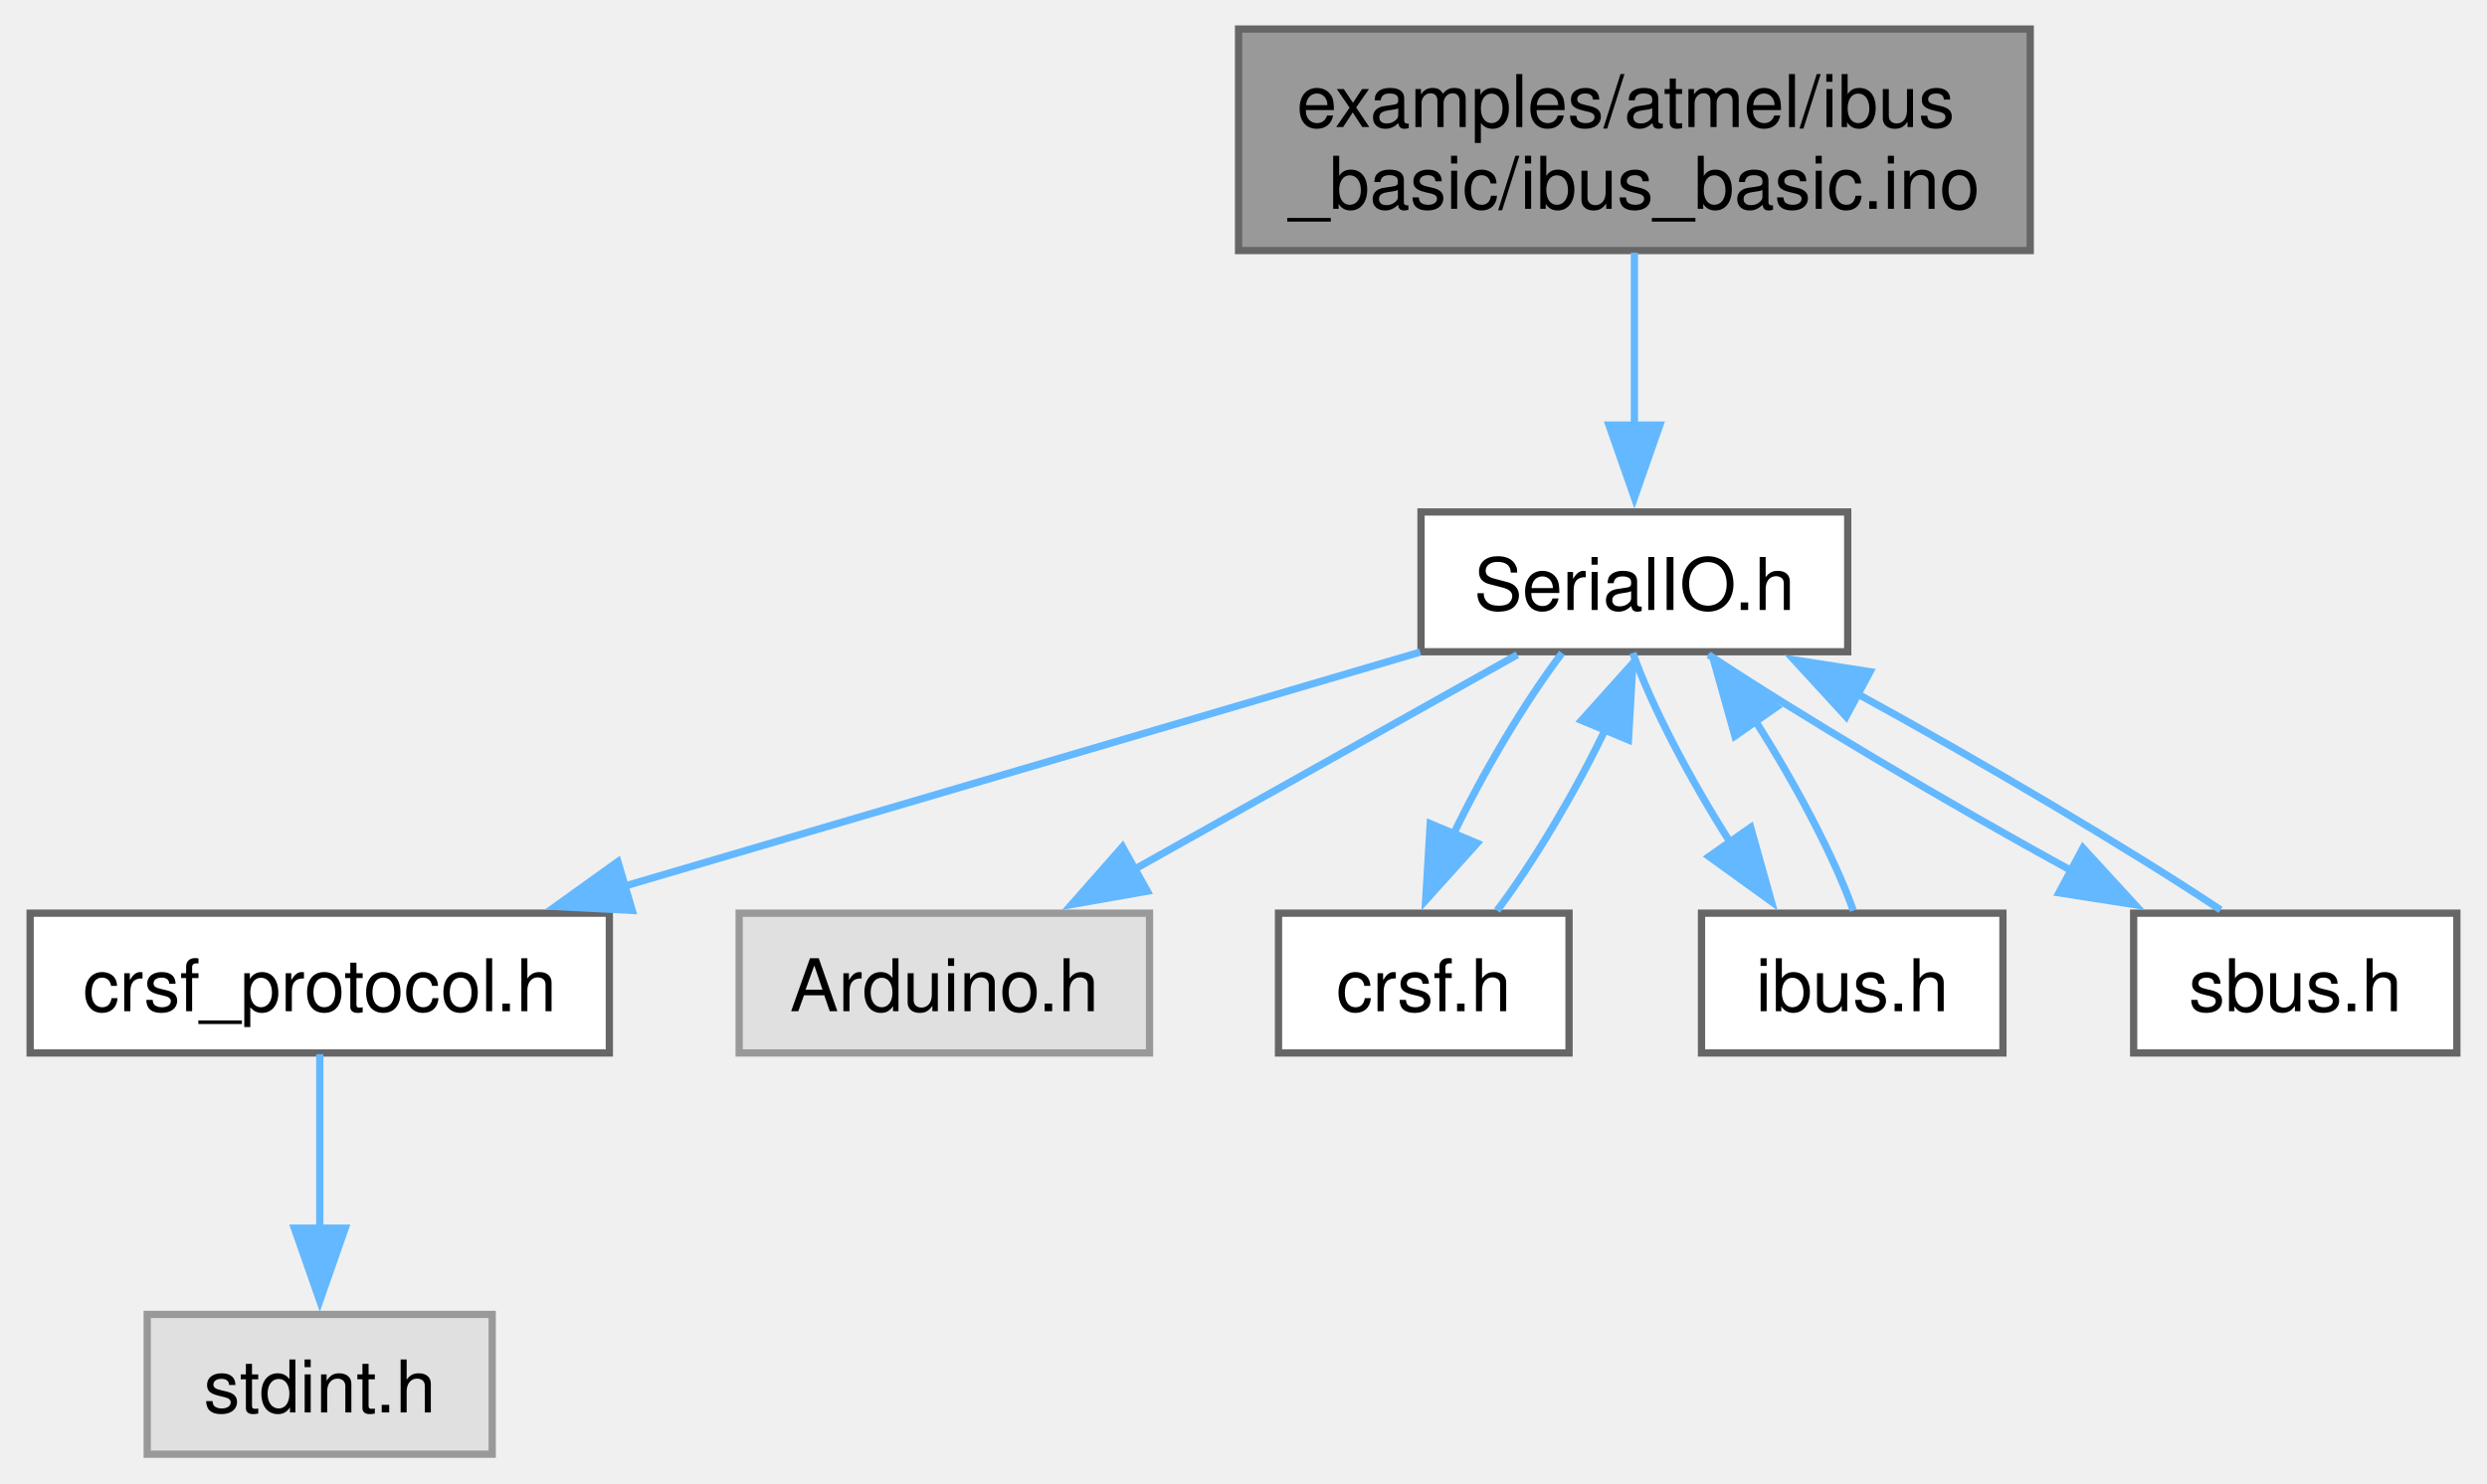
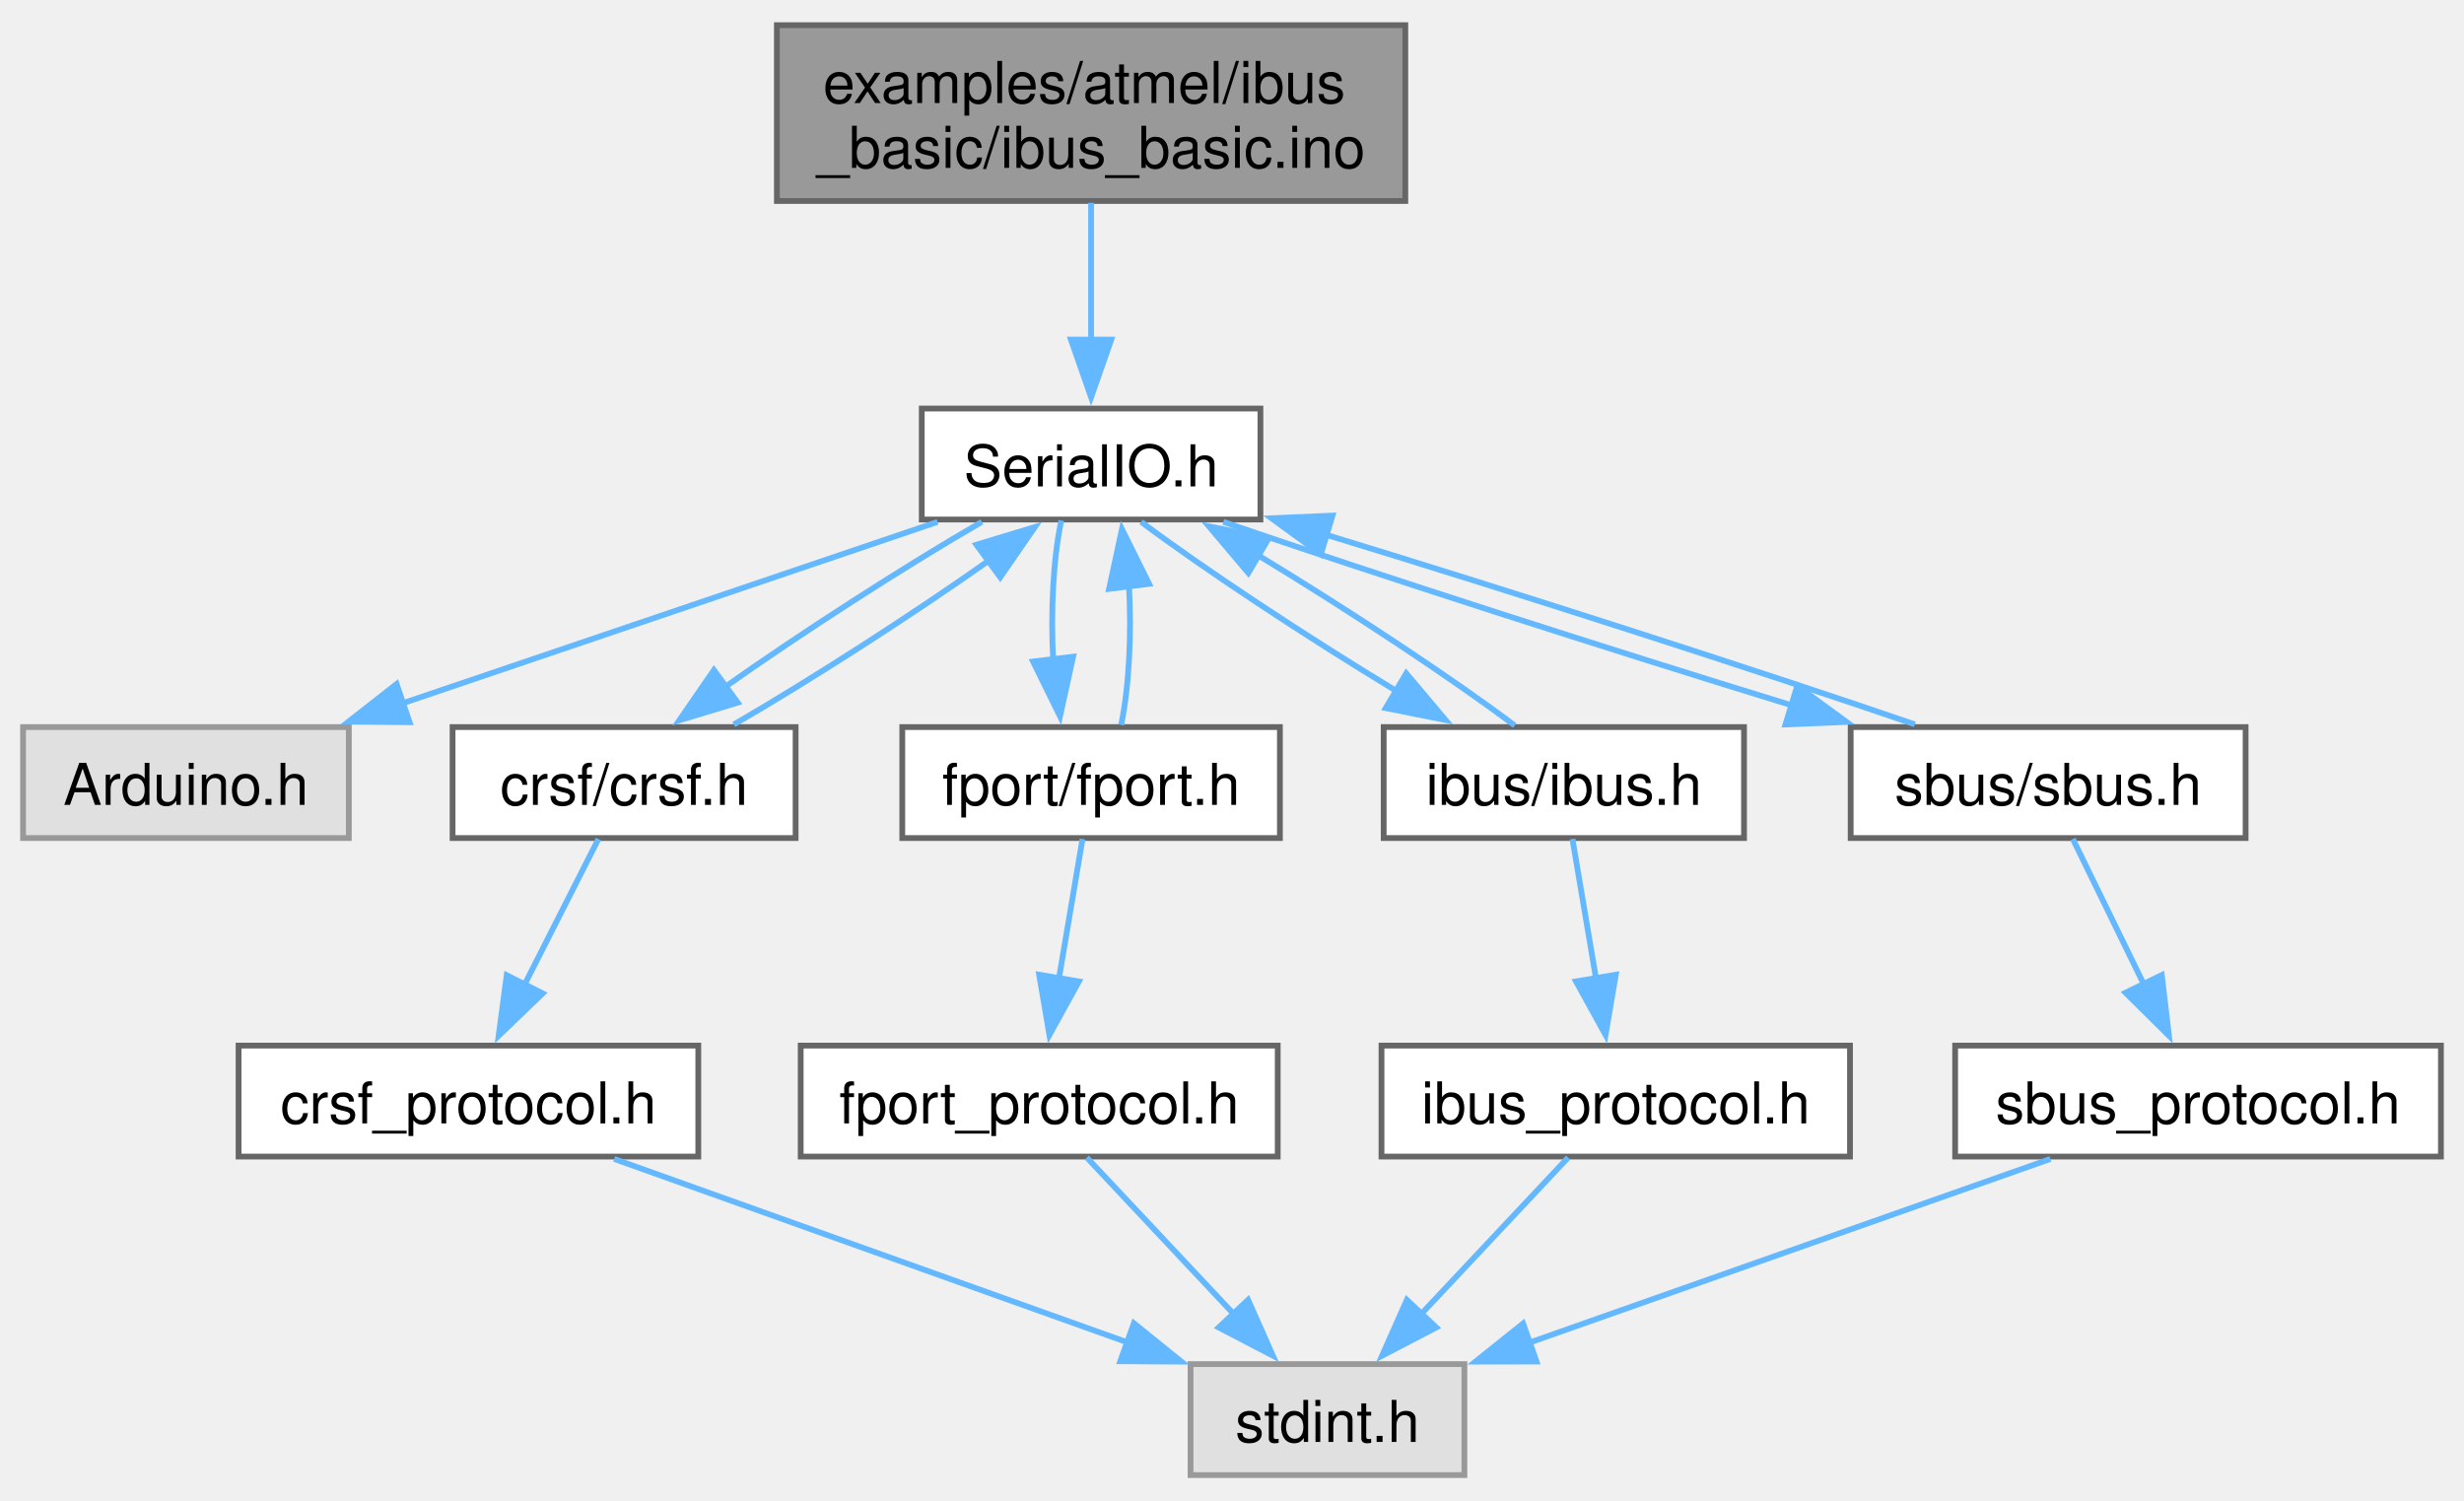
- <svg xmlns="http://www.w3.org/2000/svg" xmlns:xlink="http://www.w3.org/1999/xlink" width="342pt" height="204pt" viewBox="0.00 0.00 342.12 204.25">
-   <g id="graph0" class="graph" transform="scale(1 1) rotate(0) translate(4 200.25)">
+ <svg xmlns="http://www.w3.org/2000/svg" xmlns:xlink="http://www.w3.org/1999/xlink" width="427pt" height="260pt" viewBox="0.00 0.00 427.38 259.50">
+   <g id="graph0" class="graph" transform="scale(1 1) rotate(0) translate(4 255.5)">
    <g id="Node000001" class="node">
      <g id="a_Node000001">
        <a xlink:title=" ">
-           <polygon fill="#999999" stroke="#666666" points="275.38,-196.25 166.38,-196.25 166.38,-165.75 275.38,-165.75 275.38,-196.25" />
-           <text text-anchor="start" x="174.38" y="-182.75" font-family="Helvetica,sans-Serif" font-size="10.00">examples/atmel/ibus</text>
-           <text text-anchor="middle" x="220.88" y="-171.5" font-family="Helvetica,sans-Serif" font-size="10.00">_basic/ibus_basic.ino</text>
+           <polygon fill="#999999" stroke="#666666" points="239.75,-251.5 130.75,-251.5 130.75,-221 239.75,-221 239.75,-251.5" />
+           <text text-anchor="start" x="138.75" y="-238" font-family="Helvetica,sans-Serif" font-size="10.00">examples/atmel/ibus</text>
+           <text text-anchor="middle" x="185.25" y="-226.75" font-family="Helvetica,sans-Serif" font-size="10.00">_basic/ibus_basic.ino</text>
        </a>
      </g>
    </g>
    <g id="Node000002" class="node">
      <g id="a_Node000002">
        <a xlink:href="SerialIO_8h.html" target="_top" xlink:title="Header file for serial input/output (IO) functionality.">
-           <polygon fill="white" stroke="#666666" points="250.25,-129.75 191.5,-129.75 191.5,-110.5 250.25,-110.5 250.25,-129.75" />
-           <text text-anchor="middle" x="220.88" y="-116.25" font-family="Helvetica,sans-Serif" font-size="10.00">SerialIO.h</text>
+           <polygon fill="white" stroke="#666666" points="214.62,-185 155.88,-185 155.88,-165.75 214.62,-165.75 214.62,-185" />
+           <text text-anchor="middle" x="185.25" y="-171.5" font-family="Helvetica,sans-Serif" font-size="10.00">SerialIO.h</text>
        </a>
      </g>
    </g>
    <g id="edge1_Node000001_Node000002" class="edge">
      <g id="a_edge1_Node000001_Node000002">
        <a xlink:title=" ">
-           <path fill="none" stroke="#63b8ff" d="M220.88,-165.45C220.88,-158.21 220.88,-149.34 220.88,-141.44" />
-           <polygon fill="#63b8ff" stroke="#63b8ff" points="224.38,-141.71 220.88,-131.71 217.38,-141.71 224.38,-141.71" />
+           <path fill="none" stroke="#63b8ff" d="M185.25,-220.7C185.25,-213.46 185.25,-204.59 185.25,-196.69" />
+           <polygon fill="#63b8ff" stroke="#63b8ff" points="188.75,-196.96 185.25,-186.96 181.75,-196.96 188.75,-196.96" />
        </a>
      </g>
    </g>
    <g id="Node000003" class="node">
      <g id="a_Node000003">
-         <a xlink:href="crsf__protocol_8h.html" target="_top" xlink:title="Header file for the CRSF protocol implementation.">
-           <polygon fill="white" stroke="#666666" points="79.75,-74.5 0,-74.5 0,-55.25 79.75,-55.25 79.75,-74.5" />
-           <text text-anchor="middle" x="39.88" y="-61" font-family="Helvetica,sans-Serif" font-size="10.00">crsf_protocol.h</text>
+         <a xlink:title=" ">
+           <polygon fill="#e0e0e0" stroke="#999999" points="56.5,-129.75 0,-129.75 0,-110.5 56.5,-110.5 56.5,-129.75" />
+           <text text-anchor="middle" x="28.25" y="-116.25" font-family="Helvetica,sans-Serif" font-size="10.00">Arduino.h</text>
        </a>
      </g>
    </g>
    <g id="edge2_Node000002_Node000003" class="edge">
      <g id="a_edge2_Node000002_Node000003">
        <a xlink:title=" ">
-           <path fill="none" stroke="#63b8ff" d="M191.39,-110.45C161.6,-101.69 115.3,-88.07 81.72,-78.19" />
-           <polygon fill="#63b8ff" stroke="#63b8ff" points="82.9,-74.88 72.31,-75.42 80.92,-81.6 82.9,-74.88" />
+           <path fill="none" stroke="#63b8ff" d="M158.62,-165.34C133.13,-156.7 94.44,-143.57 65.82,-133.87" />
+           <polygon fill="#63b8ff" stroke="#63b8ff" points="67.04,-130.59 56.45,-130.69 64.79,-137.22 67.04,-130.59" />
+         </a>
+       </g>
+     </g>
+     <g id="Node000004" class="node">
+       <g id="a_Node000004">
+         <a xlink:href="crsf_8h.html" target="_top" xlink:title="Header file for the CRSF protocol implementation.">
+           <polygon fill="white" stroke="#666666" points="134,-129.75 74.5,-129.75 74.5,-110.5 134,-110.5 134,-129.75" />
+           <text text-anchor="middle" x="104.25" y="-116.25" font-family="Helvetica,sans-Serif" font-size="10.00">crsf/crsf.h</text>
+         </a>
+       </g>
+     </g>
+     <g id="edge3_Node000002_Node000004" class="edge">
+       <g id="a_edge3_Node000002_Node000004">
+         <a xlink:title=" ">
+           <path fill="none" stroke="#63b8ff" d="M166.29,-165.34C152.71,-157.49 134.83,-145.95 121.63,-136.62" />
+           <polygon fill="#63b8ff" stroke="#63b8ff" points="123.96,-133.99 113.82,-130.92 119.83,-139.64 123.96,-133.99" />
+         </a>
+       </g>
+     </g>
+     <g id="Node000007" class="node">
+       <g id="a_Node000007">
+         <a xlink:href="fport_8h.html" target="_top" xlink:title="Header file for the FPort Protocol definations.">
+           <polygon fill="white" stroke="#666666" points="218,-129.75 152.5,-129.75 152.5,-110.5 218,-110.5 218,-129.75" />
+           <text text-anchor="middle" x="185.25" y="-116.25" font-family="Helvetica,sans-Serif" font-size="10.00">fport/fport.h</text>
+         </a>
+       </g>
+     </g>
+     <g id="edge7_Node000002_Node000007" class="edge">
+       <g id="a_edge7_Node000002_Node000007">
+         <a xlink:title=" ">
+           <path fill="none" stroke="#63b8ff" d="M180.08,-165.58C178.67,-158.99 178.21,-149.71 178.68,-141.32" />
+           <polygon fill="#63b8ff" stroke="#63b8ff" points="182.13,-141.96 179.86,-131.61 175.18,-141.12 182.13,-141.96" />
+         </a>
+       </g>
+     </g>
+     <g id="Node000009" class="node">
+       <g id="a_Node000009">
+         <a xlink:href="ibus_8h.html" target="_top" xlink:title="Header file for the Ibus protocol implementation.">
+           <polygon fill="white" stroke="#666666" points="298.5,-129.75 236,-129.75 236,-110.5 298.5,-110.5 298.5,-129.75" />
+           <text text-anchor="middle" x="267.25" y="-116.25" font-family="Helvetica,sans-Serif" font-size="10.00">ibus/ibus.h</text>
+         </a>
+       </g>
+     </g>
+     <g id="edge11_Node000002_Node000009" class="edge">
+       <g id="a_edge11_Node000002_Node000009">
+         <a xlink:title=" ">
+           <path fill="none" stroke="#63b8ff" d="M193.94,-165.34C204.64,-157.31 222.66,-145.41 238.25,-135.98" />
+           <polygon fill="#63b8ff" stroke="#63b8ff" points="239.91,-139.07 246.74,-130.97 236.35,-133.04 239.91,-139.07" />
+         </a>
+       </g>
+     </g>
+     <g id="Node000011" class="node">
+       <g id="a_Node000011">
+         <a xlink:href="sbus_8h.html" target="_top" xlink:title="Header file for the SBUS protocol implementation.">
+           <polygon fill="white" stroke="#666666" points="385.5,-129.75 317,-129.75 317,-110.5 385.5,-110.5 385.5,-129.75" />
+           <text text-anchor="middle" x="351.25" y="-116.25" font-family="Helvetica,sans-Serif" font-size="10.00">sbus/sbus.h</text>
+         </a>
+       </g>
+     </g>
+     <g id="edge15_Node000002_Node000011" class="edge">
+       <g id="a_edge15_Node000002_Node000011">
+         <a xlink:title=" ">
+           <path fill="none" stroke="#63b8ff" d="M208.19,-165.34C233.67,-156.58 275.12,-143.23 306.92,-133.48" />
+           <polygon fill="#63b8ff" stroke="#63b8ff" points="307.73,-136.9 316.28,-130.64 305.69,-130.2 307.73,-136.9" />
+         </a>
+       </g>
+     </g>
+     <g id="edge4_Node000004_Node000002" class="edge">
+       <g id="a_edge4_Node000004_Node000002">
+         <a xlink:title=" ">
+           <path fill="none" stroke="#63b8ff" d="M123.28,-130.2C136.8,-138.02 154.55,-149.47 167.71,-158.76" />
+           <polygon fill="#63b8ff" stroke="#63b8ff" points="165.36,-161.38 175.5,-164.45 169.49,-155.73 165.36,-161.38" />
        </a>
      </g>
    </g>
    <g id="Node000005" class="node">
      <g id="a_Node000005">
-         <a xlink:title=" ">
-           <polygon fill="#e0e0e0" stroke="#999999" points="154.12,-74.5 97.62,-74.5 97.62,-55.25 154.12,-55.25 154.12,-74.5" />
-           <text text-anchor="middle" x="125.88" y="-61" font-family="Helvetica,sans-Serif" font-size="10.00">Arduino.h</text>
-         </a>
-       </g>
-     </g>
-     <g id="edge4_Node000002_Node000005" class="edge">
-       <g id="a_edge4_Node000002_Node000005">
-         <a xlink:title=" ">
-           <path fill="none" stroke="#63b8ff" d="M204.76,-110.09C190.29,-101.98 168.8,-89.93 151.89,-80.46" />
-           <polygon fill="#63b8ff" stroke="#63b8ff" points="153.82,-77.53 143.39,-75.69 150.4,-83.64 153.82,-77.53" />
+         <a xlink:href="crsf__protocol_8h.html" target="_top" xlink:title="Header file for the CRSF protocol implementation.">
+           <polygon fill="white" stroke="#666666" points="117.12,-74.5 37.38,-74.5 37.38,-55.25 117.12,-55.25 117.12,-74.5" />
+           <text text-anchor="middle" x="77.25" y="-61" font-family="Helvetica,sans-Serif" font-size="10.00">crsf_protocol.h</text>
+         </a>
+       </g>
+     </g>
+     <g id="edge5_Node000004_Node000005" class="edge">
+       <g id="a_edge5_Node000004_Node000005">
+         <a xlink:title=" ">
+           <path fill="none" stroke="#63b8ff" d="M99.79,-110.33C96.3,-103.44 91.3,-93.59 86.9,-84.91" />
+           <polygon fill="#63b8ff" stroke="#63b8ff" points="90.13,-83.55 82.49,-76.21 83.89,-86.71 90.13,-83.55" />
        </a>
      </g>
    </g>
    <g id="Node000006" class="node">
      <g id="a_Node000006">
-         <a xlink:href="crsf_8h.html" target="_top" xlink:title="Header file for the CRSF protocol implementation.">
-           <polygon fill="white" stroke="#666666" points="211.88,-74.5 171.88,-74.5 171.88,-55.25 211.88,-55.25 211.88,-74.5" />
-           <text text-anchor="middle" x="191.88" y="-61" font-family="Helvetica,sans-Serif" font-size="10.00">crsf.h</text>
-         </a>
-       </g>
-     </g>
-     <g id="edge5_Node000002_Node000006" class="edge">
-       <g id="a_edge5_Node000002_Node000006">
-         <a xlink:title=" ">
-           <path fill="none" stroke="#63b8ff" d="M210.92,-110.33C205.75,-103.51 200.01,-93.81 195.88,-85.2" />
-           <polygon fill="#63b8ff" stroke="#63b8ff" points="199.23,-84.13 192.14,-76.26 192.77,-86.83 199.23,-84.13" />
-         </a>
-       </g>
-     </g>
-     <g id="Node000007" class="node">
-       <g id="a_Node000007">
-         <a xlink:href="ibus_8h.html" target="_top" xlink:title="Header file for the Ibus protocol implementation.">
-           <polygon fill="white" stroke="#666666" points="271.62,-74.5 230.12,-74.5 230.12,-55.25 271.62,-55.25 271.62,-74.5" />
-           <text text-anchor="middle" x="250.88" y="-61" font-family="Helvetica,sans-Serif" font-size="10.00">ibus.h</text>
-         </a>
-       </g>
-     </g>
-     <g id="edge7_Node000002_Node000007" class="edge">
-       <g id="a_edge7_Node000002_Node000007">
-         <a xlink:title=" ">
-           <path fill="none" stroke="#63b8ff" d="M220.66,-110.33C223.15,-103.21 228.52,-92.93 234.2,-84.05" />
-           <polygon fill="#63b8ff" stroke="#63b8ff" points="236.89,-86.31 239.74,-76.1 231.15,-82.3 236.89,-86.31" />
+         <a xlink:title=" ">
+           <polygon fill="#e0e0e0" stroke="#999999" points="250,-19.25 202.5,-19.25 202.5,0 250,0 250,-19.25" />
+           <text text-anchor="middle" x="226.25" y="-5.75" font-family="Helvetica,sans-Serif" font-size="10.00">stdint.h</text>
+         </a>
+       </g>
+     </g>
+     <g id="edge6_Node000005_Node000006" class="edge">
+       <g id="a_edge6_Node000005_Node000006">
+         <a xlink:title=" ">
+           <path fill="none" stroke="#63b8ff" d="M102.53,-54.84C127.05,-46.08 164.44,-32.71 191.7,-22.97" />
+           <polygon fill="#63b8ff" stroke="#63b8ff" points="192.67,-26.34 200.91,-19.68 190.31,-19.75 192.67,-26.34" />
+         </a>
+       </g>
+     </g>
+     <g id="edge8_Node000007_Node000002" class="edge">
+       <g id="a_edge8_Node000007_Node000002">
+         <a xlink:title=" ">
+           <path fill="none" stroke="#63b8ff" d="M190.46,-130.11C191.85,-136.75 192.3,-146.05 191.81,-154.42" />
+           <polygon fill="#63b8ff" stroke="#63b8ff" points="188.37,-153.72 190.6,-164.08 195.31,-154.59 188.37,-153.72" />
        </a>
      </g>
    </g>
    <g id="Node000008" class="node">
      <g id="a_Node000008">
-         <a xlink:href="sbus_8h.html" target="_top" xlink:title="Header file for the SBUS protocol implementation.">
-           <polygon fill="white" stroke="#666666" points="334.12,-74.5 289.62,-74.5 289.62,-55.25 334.12,-55.25 334.12,-74.5" />
-           <text text-anchor="middle" x="311.88" y="-61" font-family="Helvetica,sans-Serif" font-size="10.00">sbus.h</text>
-         </a>
-       </g>
-     </g>
-     <g id="edge9_Node000002_Node000008" class="edge">
-       <g id="a_edge9_Node000002_Node000008">
-         <a xlink:title=" ">
-           <path fill="none" stroke="#63b8ff" d="M231.09,-110.09C243.38,-101.91 263.95,-89.71 281.34,-80.19" />
-           <polygon fill="#63b8ff" stroke="#63b8ff" points="282.64,-83.47 289.8,-75.67 279.33,-77.3 282.64,-83.47" />
-         </a>
-       </g>
-     </g>
-     <g id="Node000004" class="node">
-       <g id="a_Node000004">
-         <a xlink:title=" ">
-           <polygon fill="#e0e0e0" stroke="#999999" points="63.62,-19.25 16.12,-19.25 16.12,0 63.62,0 63.62,-19.25" />
-           <text text-anchor="middle" x="39.88" y="-5.75" font-family="Helvetica,sans-Serif" font-size="10.00">stdint.h</text>
-         </a>
-       </g>
-     </g>
-     <g id="edge3_Node000003_Node000004" class="edge">
-       <g id="a_edge3_Node000003_Node000004">
-         <a xlink:title=" ">
-           <path fill="none" stroke="#63b8ff" d="M39.88,-55.08C39.88,-48.57 39.88,-39.42 39.88,-31.12" />
-           <polygon fill="#63b8ff" stroke="#63b8ff" points="43.38,-31.12 39.88,-21.12 36.38,-31.12 43.38,-31.12" />
-         </a>
-       </g>
-     </g>
-     <g id="edge6_Node000006_Node000002" class="edge">
-       <g id="a_edge6_Node000006_Node000002">
-         <a xlink:title=" ">
-           <path fill="none" stroke="#63b8ff" d="M201.97,-74.86C207.1,-81.65 212.76,-91.24 216.85,-99.75" />
-           <polygon fill="#63b8ff" stroke="#63b8ff" points="213.6,-101.05 220.67,-108.93 220.06,-98.36 213.6,-101.05" />
-         </a>
-       </g>
-     </g>
-     <g id="edge8_Node000007_Node000002" class="edge">
-       <g id="a_edge8_Node000007_Node000002">
-         <a xlink:title=" ">
-           <path fill="none" stroke="#63b8ff" d="M251.02,-74.86C248.51,-81.96 243.2,-92.11 237.58,-100.9" />
-           <polygon fill="#63b8ff" stroke="#63b8ff" points="234.72,-98.89 231.86,-109.09 240.46,-102.9 234.72,-98.89" />
-         </a>
-       </g>
-     </g>
-     <g id="edge10_Node000008_Node000002" class="edge">
-       <g id="a_edge10_Node000008_Node000002">
-         <a xlink:title=" ">
-           <path fill="none" stroke="#63b8ff" d="M301.59,-74.95C289.28,-83.15 268.7,-95.36 251.31,-104.86" />
-           <polygon fill="#63b8ff" stroke="#63b8ff" points="250.03,-101.57 242.86,-109.38 253.33,-107.75 250.03,-101.57" />
+         <a xlink:href="fport__protocol_8h.html" target="_top" xlink:title="Header file for the F.Port protocol implementation.">
+           <polygon fill="white" stroke="#666666" points="217.62,-74.5 134.88,-74.5 134.88,-55.25 217.62,-55.25 217.62,-74.5" />
+           <text text-anchor="middle" x="176.25" y="-61" font-family="Helvetica,sans-Serif" font-size="10.00">fport_protocol.h</text>
+         </a>
+       </g>
+     </g>
+     <g id="edge9_Node000007_Node000008" class="edge">
+       <g id="a_edge9_Node000007_Node000008">
+         <a xlink:title=" ">
+           <path fill="none" stroke="#63b8ff" d="M183.76,-110.33C182.65,-103.74 181.08,-94.46 179.66,-86.07" />
+           <polygon fill="#63b8ff" stroke="#63b8ff" points="183.14,-85.63 178.02,-76.35 176.24,-86.8 183.14,-85.63" />
+         </a>
+       </g>
+     </g>
+     <g id="edge10_Node000008_Node000006" class="edge">
+       <g id="a_edge10_Node000008_Node000006">
+         <a xlink:title=" ">
+           <path fill="none" stroke="#63b8ff" d="M184.51,-55.08C191.41,-47.73 201.47,-37.01 209.99,-27.94" />
+           <polygon fill="#63b8ff" stroke="#63b8ff" points="212.48,-30.4 216.78,-20.71 207.38,-25.61 212.48,-30.4" />
+         </a>
+       </g>
+     </g>
+     <g id="edge12_Node000009_Node000002" class="edge">
+       <g id="a_edge12_Node000009_Node000002">
+         <a xlink:title=" ">
+           <path fill="none" stroke="#63b8ff" d="M258.73,-130.02C248.06,-138.06 229.91,-150.05 214.23,-159.54" />
+           <polygon fill="#63b8ff" stroke="#63b8ff" points="212.52,-156.48 205.68,-164.57 216.07,-162.51 212.52,-156.48" />
+         </a>
+       </g>
+     </g>
+     <g id="Node000010" class="node">
+       <g id="a_Node000010">
+         <a xlink:href="ibus__protocol_8h.html" target="_top" xlink:title="Header file for the iBus protocol implementation.">
+           <polygon fill="white" stroke="#666666" points="316.88,-74.5 235.62,-74.5 235.62,-55.25 316.88,-55.25 316.88,-74.5" />
+           <text text-anchor="middle" x="276.25" y="-61" font-family="Helvetica,sans-Serif" font-size="10.00">ibus_protocol.h</text>
+         </a>
+       </g>
+     </g>
+     <g id="edge13_Node000009_Node000010" class="edge">
+       <g id="a_edge13_Node000009_Node000010">
+         <a xlink:title=" ">
+           <path fill="none" stroke="#63b8ff" d="M268.74,-110.33C269.85,-103.74 271.42,-94.46 272.84,-86.07" />
+           <polygon fill="#63b8ff" stroke="#63b8ff" points="276.26,-86.8 274.48,-76.35 269.36,-85.63 276.26,-86.8" />
+         </a>
+       </g>
+     </g>
+     <g id="edge14_Node000010_Node000006" class="edge">
+       <g id="a_edge14_Node000010_Node000006">
+         <a xlink:title=" ">
+           <path fill="none" stroke="#63b8ff" d="M267.99,-55.08C261.09,-47.73 251.03,-37.01 242.51,-27.94" />
+           <polygon fill="#63b8ff" stroke="#63b8ff" points="245.12,-25.61 235.72,-20.71 240.02,-30.4 245.12,-25.61" />
+         </a>
+       </g>
+     </g>
+     <g id="edge16_Node000011_Node000002" class="edge">
+       <g id="a_edge16_Node000011_Node000002">
+         <a xlink:title=" ">
+           <path fill="none" stroke="#63b8ff" d="M328.12,-130.22C301.63,-139.32 258.07,-153.34 225.93,-163.13" />
+           <polygon fill="#63b8ff" stroke="#63b8ff" points="225.1,-159.73 216.53,-165.97 227.12,-166.43 225.1,-159.73" />
+         </a>
+       </g>
+     </g>
+     <g id="Node000012" class="node">
+       <g id="a_Node000012">
+         <a xlink:href="sbus__protocol_8h.html" target="_top" xlink:title="Header file for the SBus protocol implementation.">
+           <polygon fill="white" stroke="#666666" points="419.38,-74.5 335.12,-74.5 335.12,-55.25 419.38,-55.25 419.38,-74.5" />
+           <text text-anchor="middle" x="377.25" y="-61" font-family="Helvetica,sans-Serif" font-size="10.00">sbus_protocol.h</text>
+         </a>
+       </g>
+     </g>
+     <g id="edge17_Node000011_Node000012" class="edge">
+       <g id="a_edge17_Node000011_Node000012">
+         <a xlink:title=" ">
+           <path fill="none" stroke="#63b8ff" d="M355.54,-110.33C358.87,-103.51 363.61,-93.81 367.81,-85.2" />
+           <polygon fill="#63b8ff" stroke="#63b8ff" points="370.96,-86.74 372.2,-76.22 364.67,-83.67 370.96,-86.74" />
+         </a>
+       </g>
+     </g>
+     <g id="edge18_Node000012_Node000006" class="edge">
+       <g id="a_edge18_Node000012_Node000006">
+         <a xlink:title=" ">
+           <path fill="none" stroke="#63b8ff" d="M351.63,-54.84C326.79,-46.08 288.89,-32.71 261.26,-22.97" />
+           <polygon fill="#63b8ff" stroke="#63b8ff" points="262.51,-19.7 251.92,-19.68 260.18,-26.3 262.51,-19.7" />
        </a>
      </g>
    </g>
  </g>
</svg>
